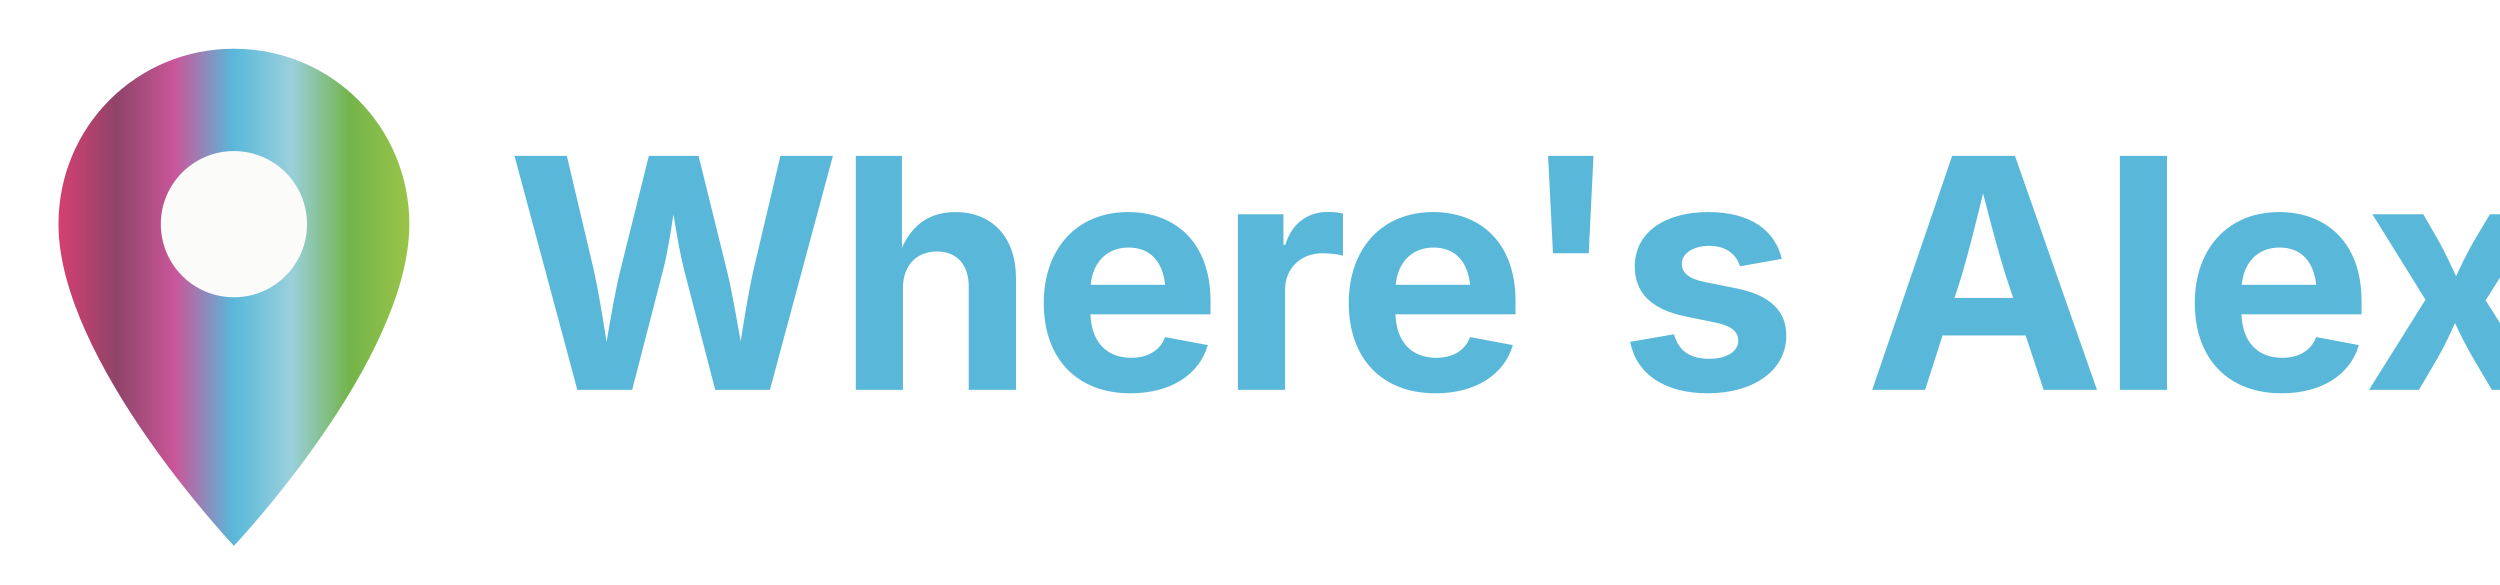
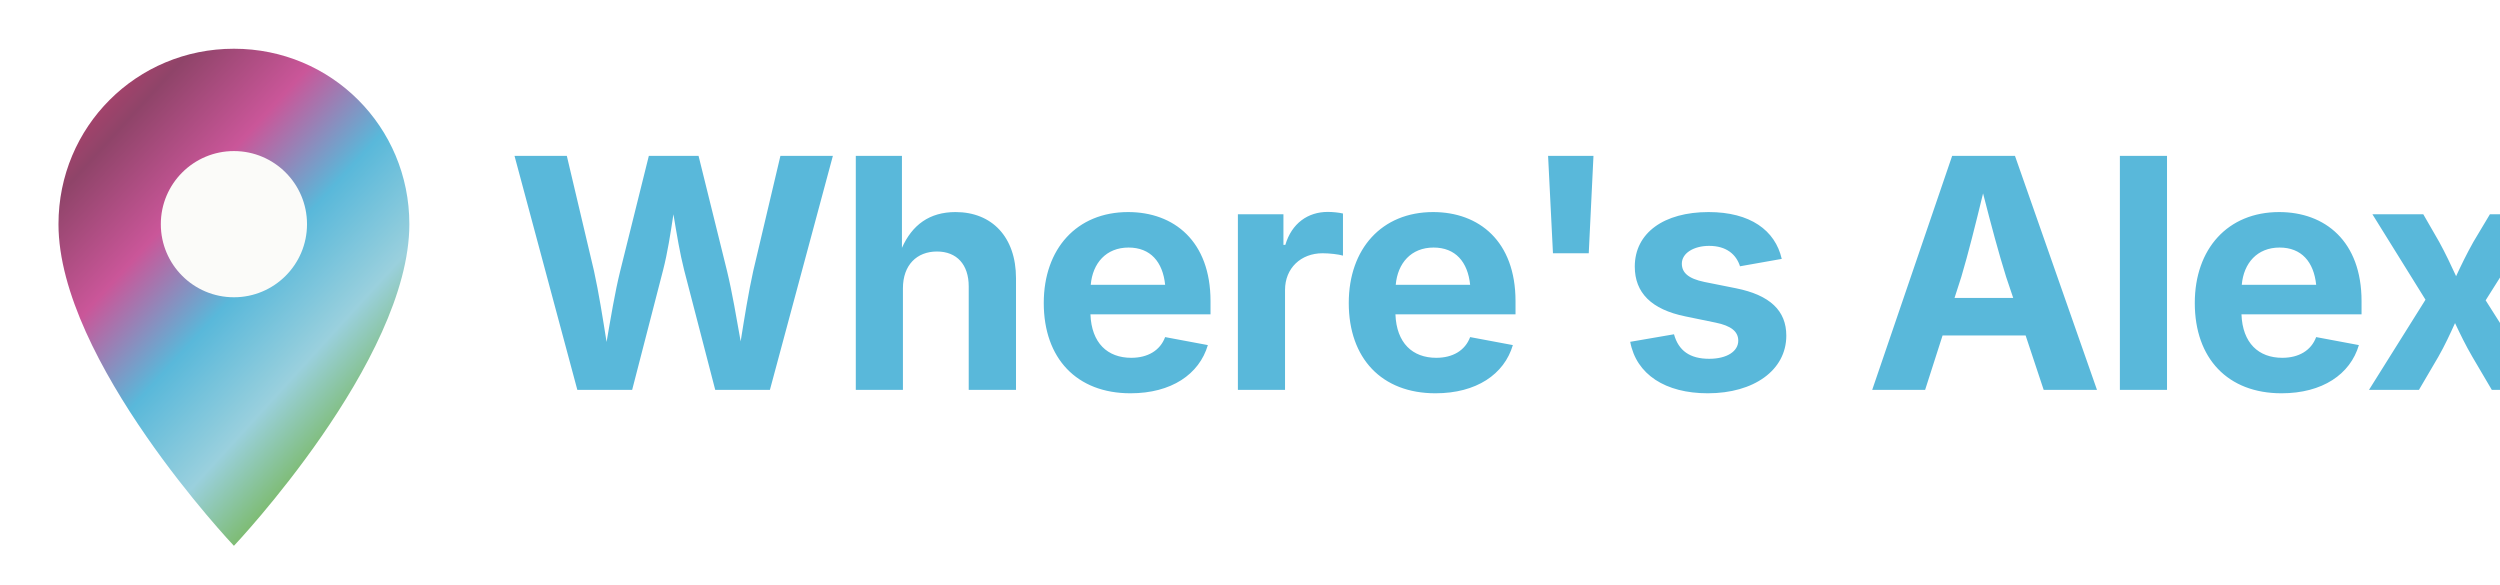
<svg xmlns="http://www.w3.org/2000/svg" width="513" height="120" viewBox="0 0 513 120" role="img" aria-label="Where's Alex">
  <defs>
-     <linearGradient id="brandGradient" x1="0%" y1="0%" x2="100%" y2="0%">
+     <linearGradient id="brandGradient" gradientUnits="userSpaceOnUse" x1="-3" y1="12" x2="87" y2="94">
      <stop offset="0%" stop-color="#D54070" />
      <stop offset="16.6%" stop-color="#8F4469" />
      <stop offset="33.2%" stop-color="#CA5699" />
      <stop offset="49.8%" stop-color="#59B8DA" />
      <stop offset="66.4%" stop-color="#9AD0DD" />
      <stop offset="83%" stop-color="#73B44A" />
      <stop offset="100%" stop-color="#9AC449" />
    </linearGradient>
  </defs>
  <g transform="translate(6,8)">
    <path d="M42 2 C22 2 6 18 6 38 C6 66 42 104 42 104 C42 104 78 66 78 38 C78 18 62 2 42 2 Z" fill="url(#brandGradient)" />
    <circle cx="42" cy="38" r="15" fill="#FBFBF9" />
  </g>
  <text x="104" y="80" font-family="Inter, 'IBM Plex Sans', Helvetica, Arial, sans-serif" font-size="66" font-weight="700" letter-spacing="-1" fill="#59B8DA">Where's Alex</text>
</svg>
